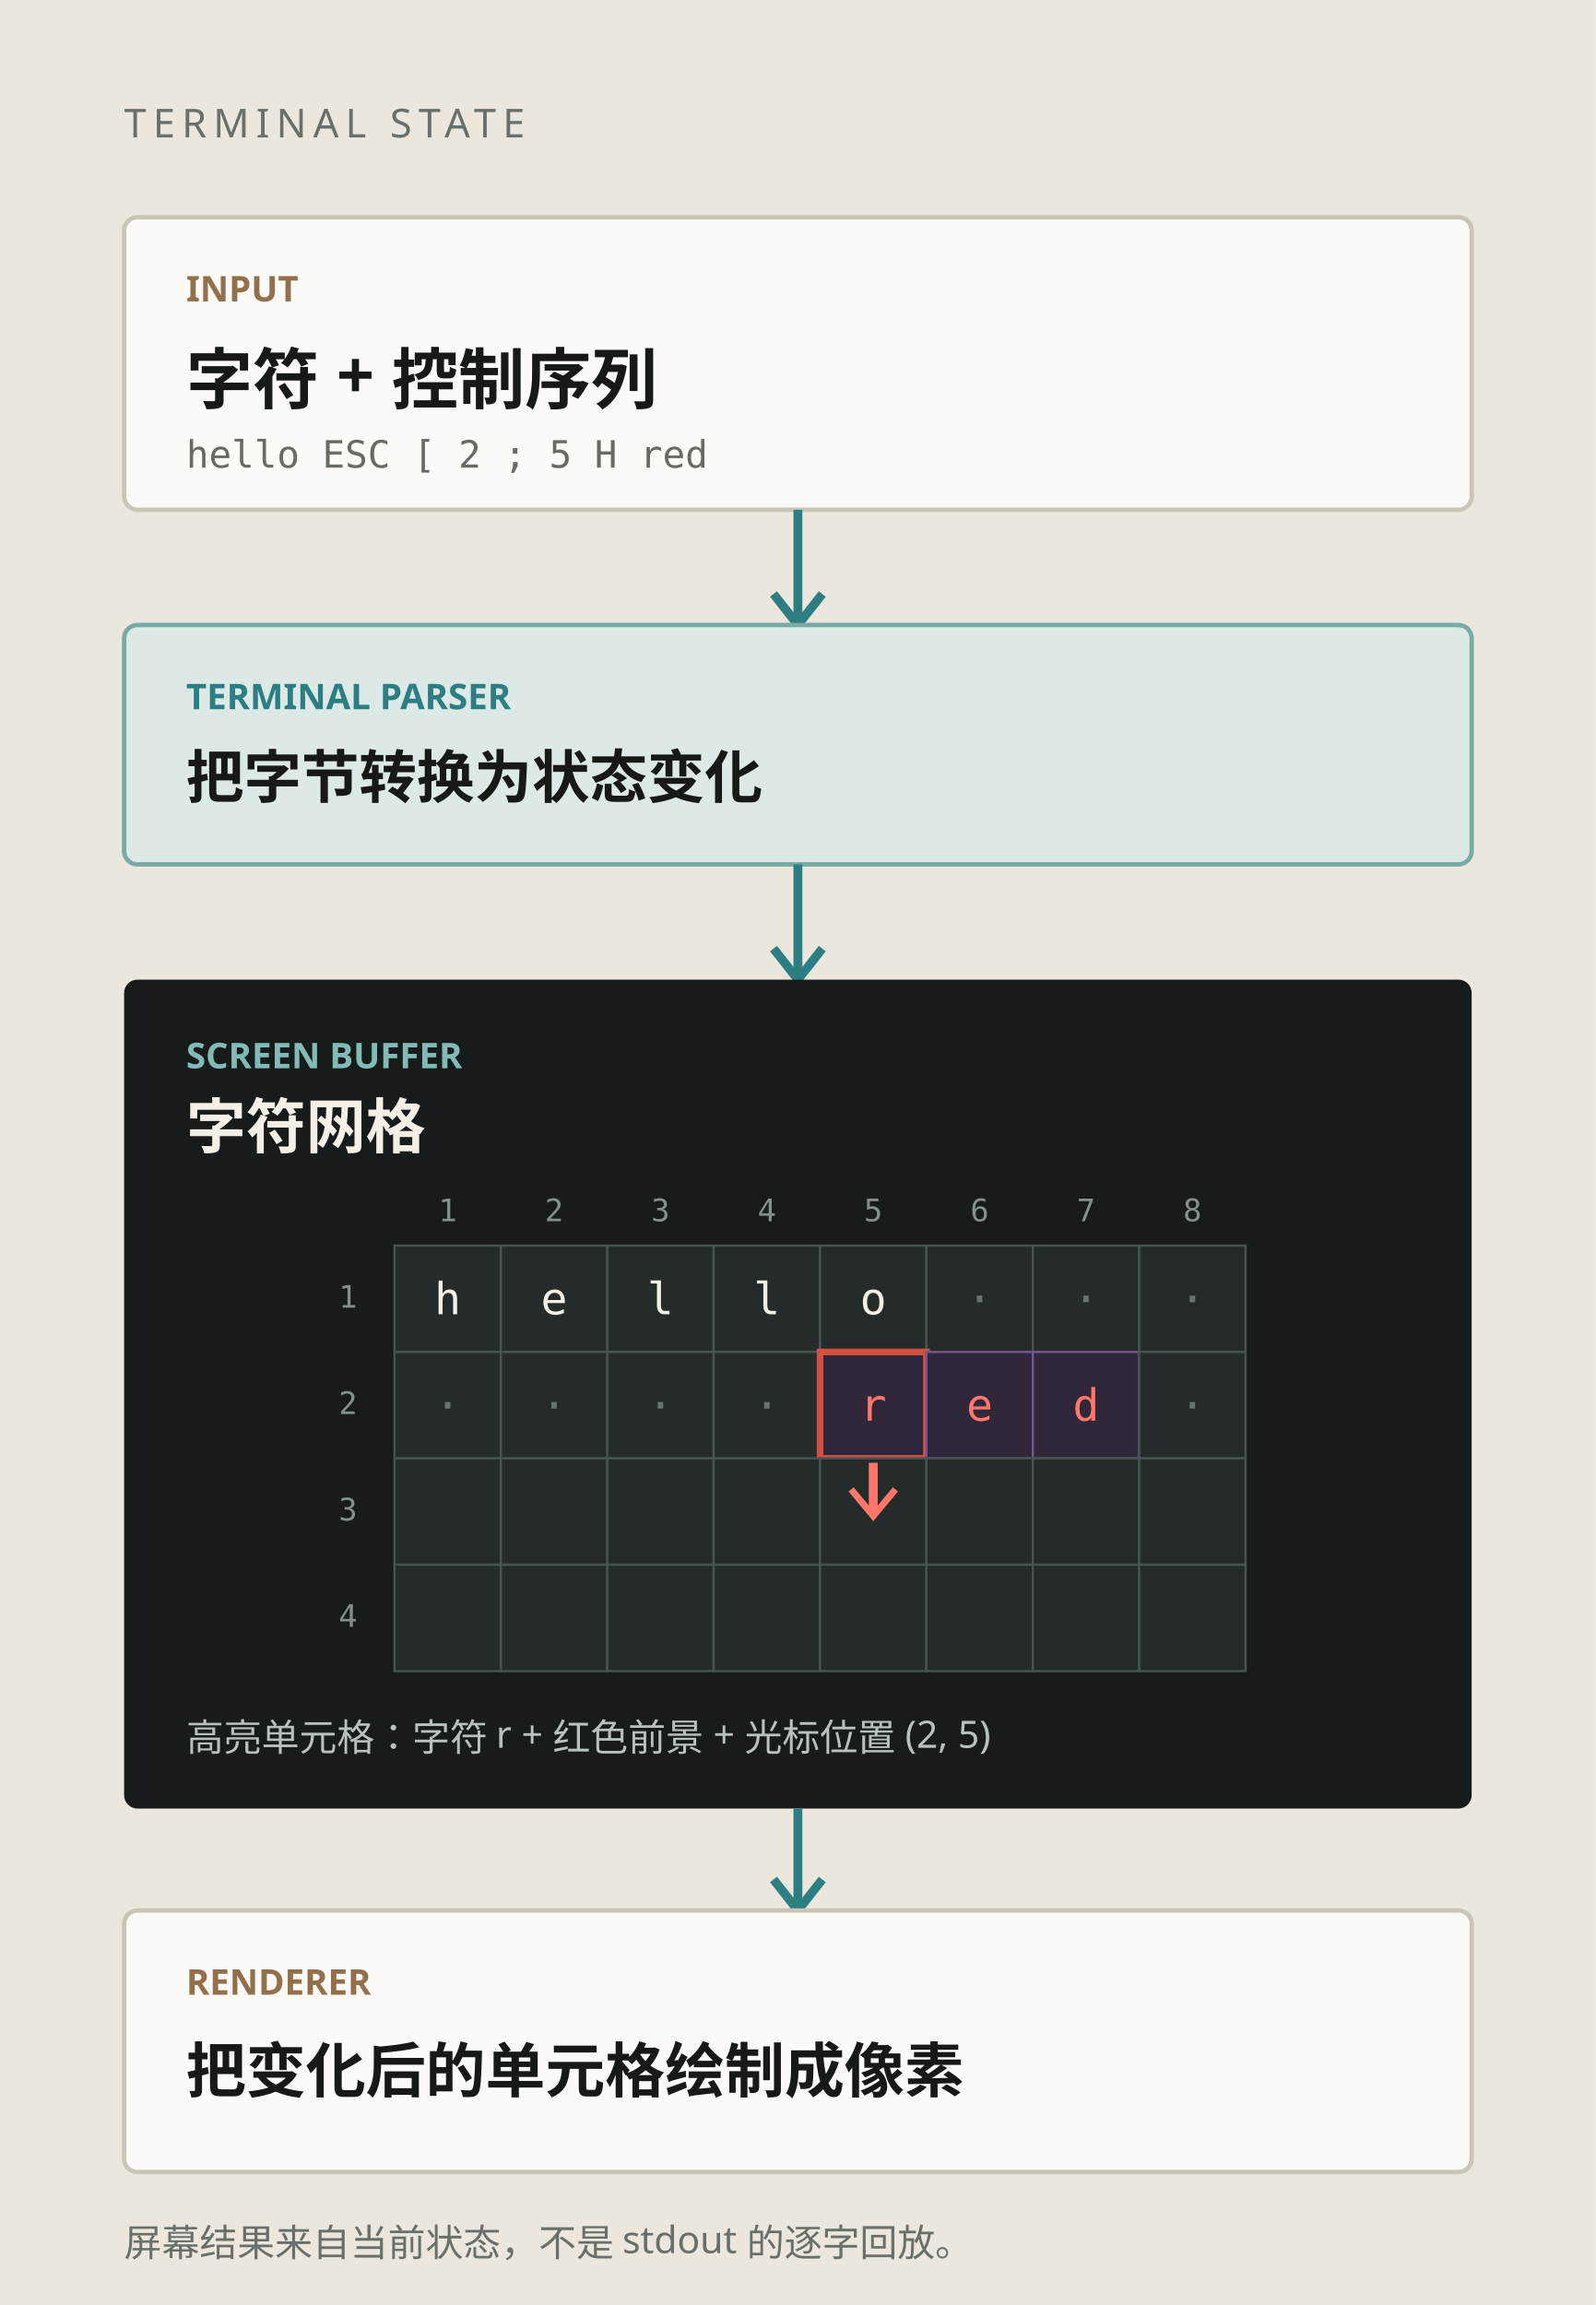
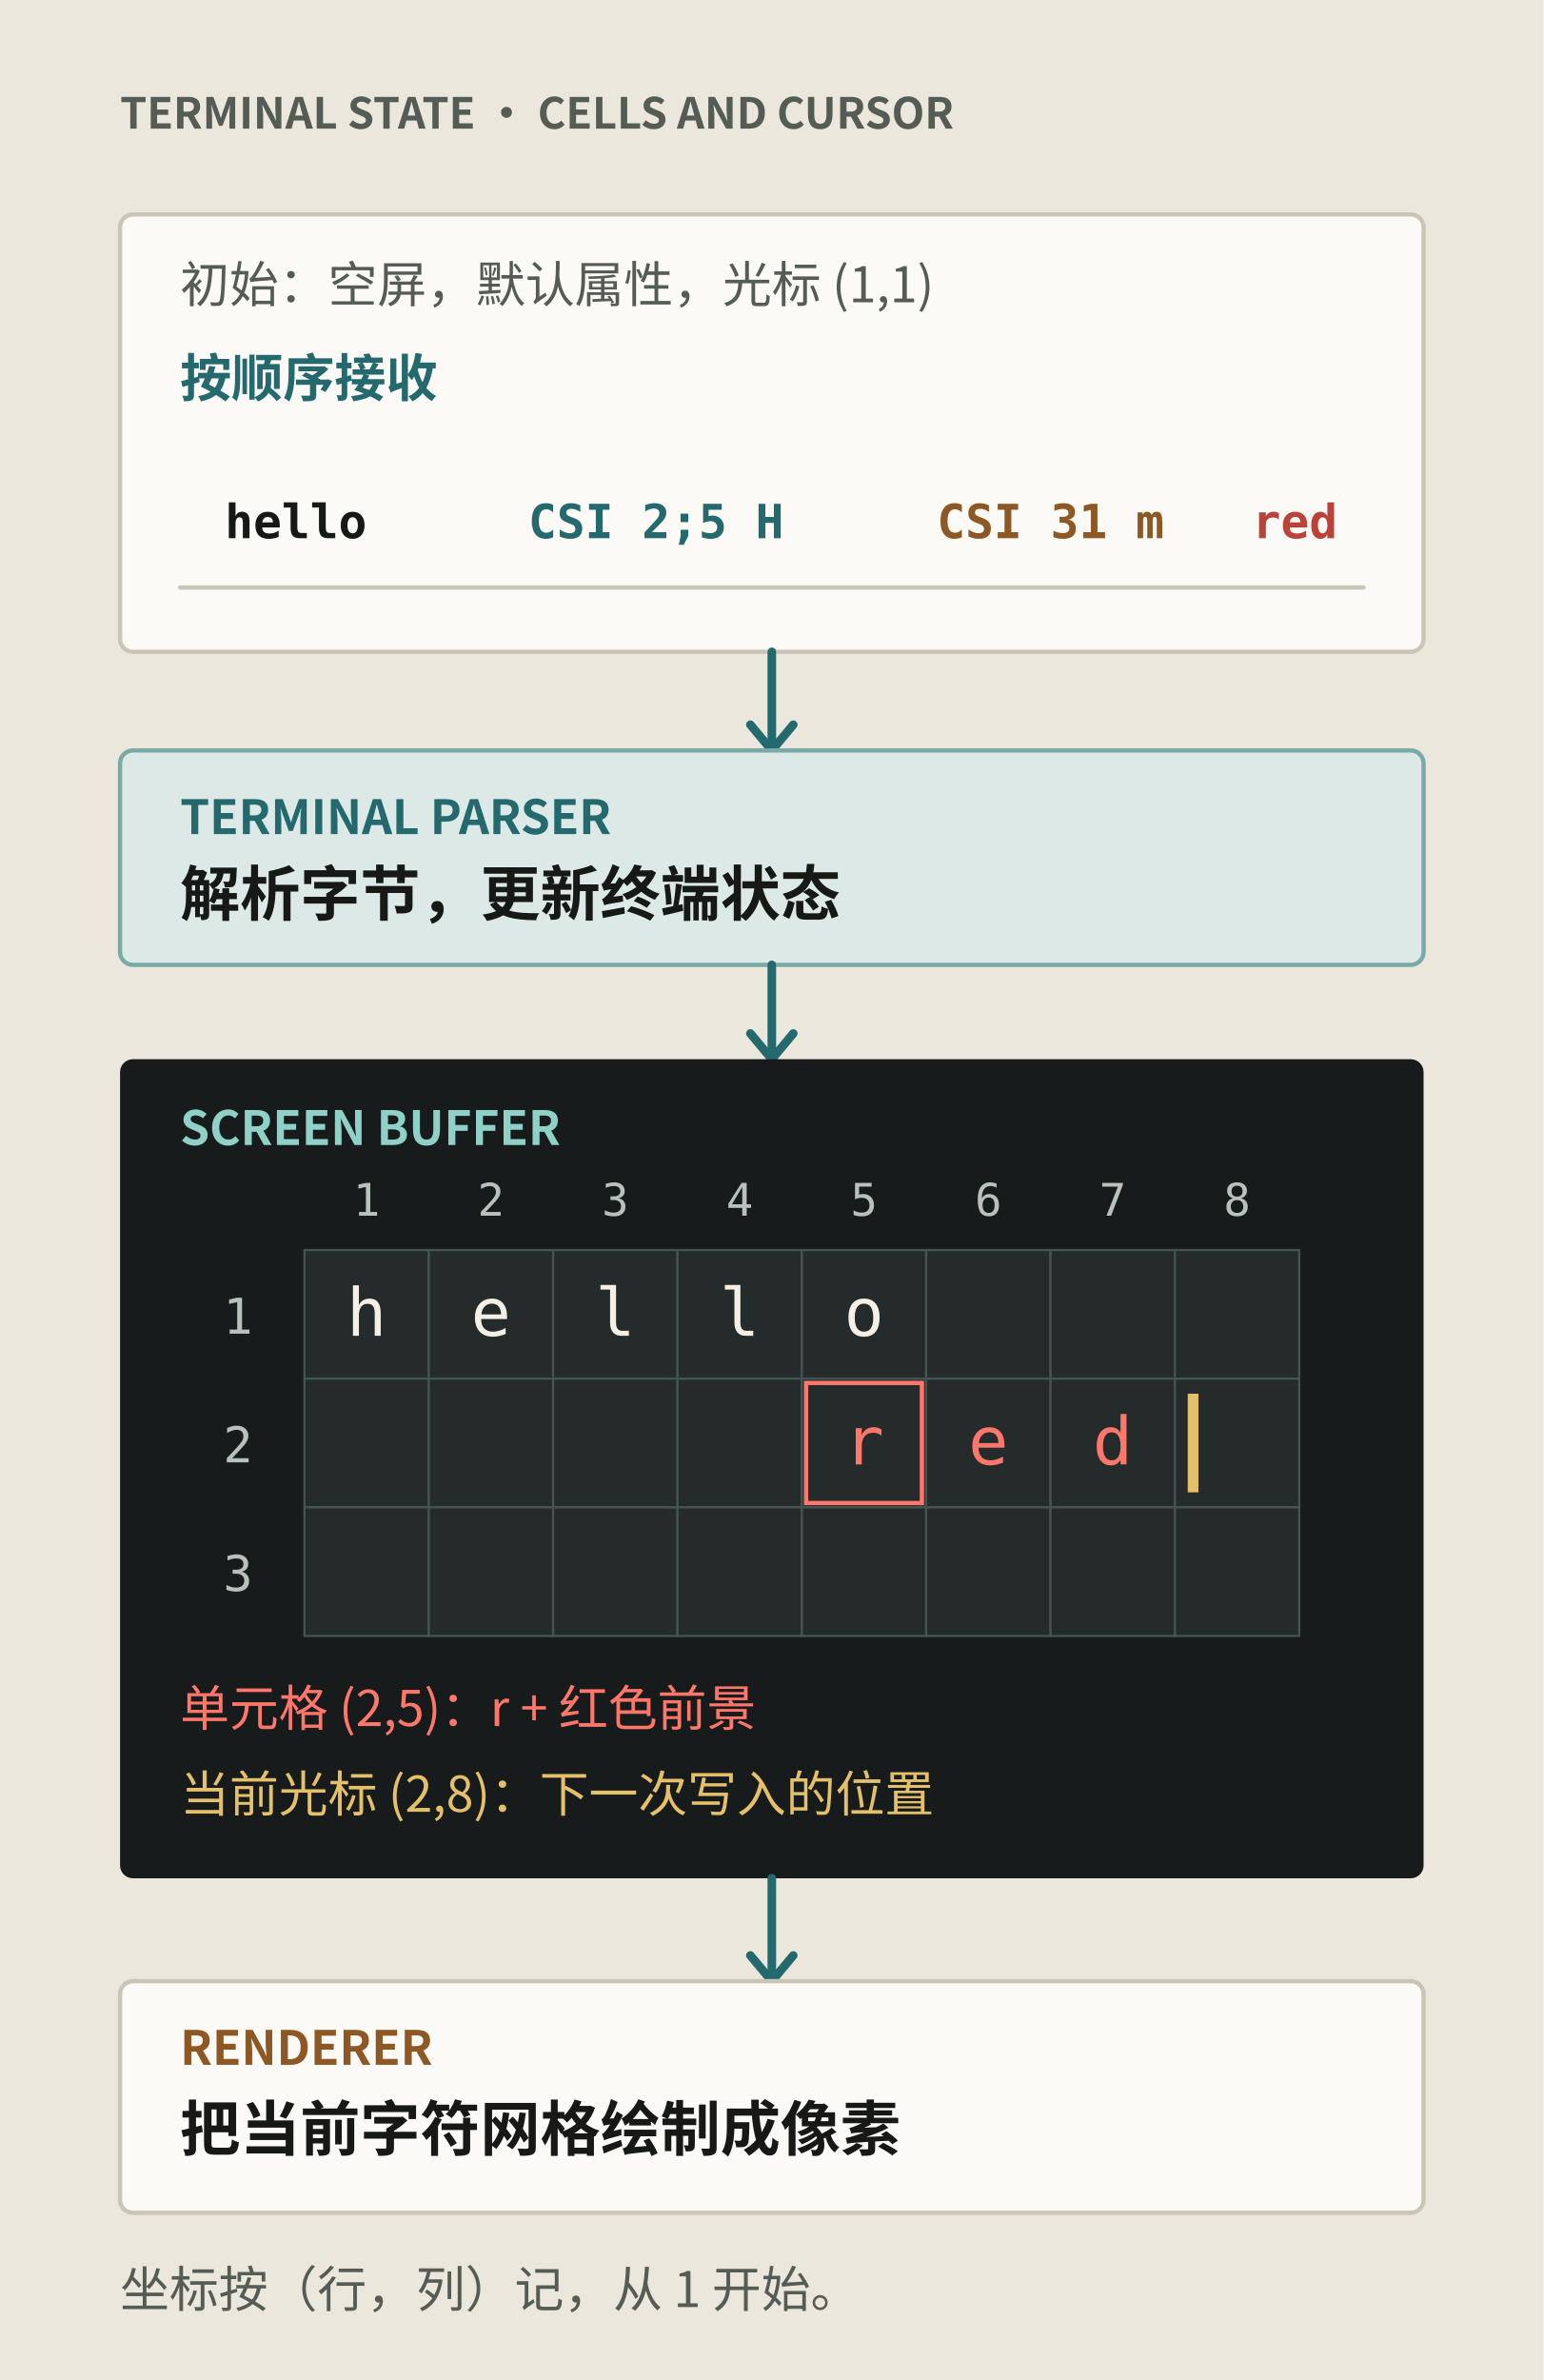
- <svg xmlns="http://www.w3.org/2000/svg" width="720" height="1040" viewBox="0 0 720 1040" role="img" aria-labelledby="title desc">
-   <rect width="720" height="1040" fill="#ebe7dc" />
-   <text x="56" y="62" fill="#69706b" font-family="system-ui,sans-serif" font-size="18" letter-spacing="3">TERMINAL STATE</text>
-   <g font-family="system-ui,sans-serif">
-     <rect x="56" y="98" width="608" height="132" rx="6" fill="#fbfaf6" stroke="#cbc5b8" stroke-width="2" />
-     <text x="84" y="136" fill="#92704c" font-size="16" font-weight="800">INPUT</text>
-     <text x="84" y="182" fill="#171916" font-size="30" font-weight="800">字符 + 控制序列</text>
-     <text x="84" y="211" fill="#686b63" font-family="ui-monospace,monospace" font-size="17">hello  ESC [ 2 ; 5 H  red</text>
-     <path d="M360 230v52" stroke="#2d7e82" stroke-width="4" />
-     <path d="m349 268 11 14 11-14" fill="none" stroke="#2d7e82" stroke-width="4" />
-     <rect x="56" y="282" width="608" height="108" rx="6" fill="#dce9e6" stroke="#79aaa6" stroke-width="2" />
-     <text x="84" y="320" fill="#2d7e82" font-size="16" font-weight="800">TERMINAL PARSER</text>
-     <text x="84" y="360" fill="#171916" font-size="26" font-weight="800">把字节转换为状态变化</text>
-     <path d="M360 390v52" stroke="#2d7e82" stroke-width="4" />
-     <path d="m349 428 11 14 11-14" fill="none" stroke="#2d7e82" stroke-width="4" />
-     <rect x="56" y="442" width="608" height="374" rx="6" fill="#171b1b" />
-     <text x="84" y="482" fill="#82bbb5" font-size="16" font-weight="800">SCREEN BUFFER</text>
-     <text x="84" y="518" fill="#f4f0e7" font-size="27" font-weight="800">字符网格</text>
-     <g font-family="ui-monospace,monospace" font-size="20" text-anchor="middle">
-       <g fill="#83908b" font-size="14">
-         <text x="202" y="551">1</text>
-         <text x="250" y="551">2</text>
-         <text x="298" y="551">3</text>
-         <text x="346" y="551">4</text>
-         <text x="394" y="551">5</text>
-         <text x="442" y="551">6</text>
-         <text x="490" y="551">7</text>
-         <text x="538" y="551">8</text>
-         <text x="157" y="590">1</text>
-         <text x="157" y="638">2</text>
-         <text x="157" y="686">3</text>
-         <text x="157" y="734">4</text>
-       </g>
-       <rect x="178" y="562" width="48" height="48" fill="#242b2a" stroke="#465451" />
-       <text x="202" y="593" fill="#f4f0e7">h</text>
-       <rect x="226" y="562" width="48" height="48" fill="#242b2a" stroke="#465451" />
-       <text x="250" y="593" fill="#f4f0e7">e</text>
-       <rect x="274" y="562" width="48" height="48" fill="#242b2a" stroke="#465451" />
-       <text x="298" y="593" fill="#f4f0e7">l</text>
-       <rect x="322" y="562" width="48" height="48" fill="#242b2a" stroke="#465451" />
-       <text x="346" y="593" fill="#f4f0e7">l</text>
-       <rect x="370" y="562" width="48" height="48" fill="#242b2a" stroke="#465451" />
-       <text x="394" y="593" fill="#f4f0e7">o</text>
-       <rect x="418" y="562" width="48" height="48" fill="#242b2a" stroke="#465451" />
-       <text x="442" y="593" fill="#66736f">·</text>
-       <rect x="466" y="562" width="48" height="48" fill="#242b2a" stroke="#465451" />
-       <text x="490" y="593" fill="#66736f">·</text>
-       <rect x="514" y="562" width="48" height="48" fill="#242b2a" stroke="#465451" />
-       <text x="538" y="593" fill="#66736f">·</text>
-       <rect x="178" y="610" width="48" height="48" fill="#242b2a" stroke="#465451" />
-       <text x="202" y="641" fill="#66736f">·</text>
-       <rect x="226" y="610" width="48" height="48" fill="#242b2a" stroke="#465451" />
-       <text x="250" y="641" fill="#66736f">·</text>
-       <rect x="274" y="610" width="48" height="48" fill="#242b2a" stroke="#465451" />
-       <text x="298" y="641" fill="#66736f">·</text>
-       <rect x="322" y="610" width="48" height="48" fill="#242b2a" stroke="#465451" />
-       <text x="346" y="641" fill="#66736f">·</text>
-       <rect x="370" y="610" width="48" height="48" fill="#30273a" stroke="#d34e43" stroke-width="3" />
-       <text x="394" y="641" fill="#ff766b">r</text>
-       <rect x="418" y="610" width="48" height="48" fill="#30273a" stroke="#74558e" />
-       <text x="442" y="641" fill="#ff766b">e</text>
-       <rect x="466" y="610" width="48" height="48" fill="#30273a" stroke="#74558e" />
-       <text x="490" y="641" fill="#ff766b">d</text>
-       <rect x="514" y="610" width="48" height="48" fill="#242b2a" stroke="#465451" />
-       <text x="538" y="641" fill="#66736f">·</text>
-       <rect x="178" y="658" width="48" height="48" fill="#242b2a" stroke="#465451" />
-       <rect x="226" y="658" width="48" height="48" fill="#242b2a" stroke="#465451" />
-       <rect x="274" y="658" width="48" height="48" fill="#242b2a" stroke="#465451" />
-       <rect x="322" y="658" width="48" height="48" fill="#242b2a" stroke="#465451" />
-       <rect x="370" y="658" width="48" height="48" fill="#242b2a" stroke="#465451" />
-       <rect x="418" y="658" width="48" height="48" fill="#242b2a" stroke="#465451" />
-       <rect x="466" y="658" width="48" height="48" fill="#242b2a" stroke="#465451" />
-       <rect x="514" y="658" width="48" height="48" fill="#242b2a" stroke="#465451" />
-       <rect x="178" y="706" width="48" height="48" fill="#242b2a" stroke="#465451" />
-       <rect x="226" y="706" width="48" height="48" fill="#242b2a" stroke="#465451" />
-       <rect x="274" y="706" width="48" height="48" fill="#242b2a" stroke="#465451" />
-       <rect x="322" y="706" width="48" height="48" fill="#242b2a" stroke="#465451" />
-       <rect x="370" y="706" width="48" height="48" fill="#242b2a" stroke="#465451" />
-       <rect x="418" y="706" width="48" height="48" fill="#242b2a" stroke="#465451" />
-       <rect x="466" y="706" width="48" height="48" fill="#242b2a" stroke="#465451" />
-       <rect x="514" y="706" width="48" height="48" fill="#242b2a" stroke="#465451" />
-     </g>
-     <path d="M394 660v22" stroke="#ff766b" stroke-width="4" />
-     <path d="m384 672 10 12 10-12" fill="none" stroke="#ff766b" stroke-width="3" />
-     <text x="84" y="790" fill="#b8c2bd" font-size="17">高亮单元格：字符 r + 红色前景 + 光标位置 (2, 5)</text>
-     <path d="M360 816v46" stroke="#2d7e82" stroke-width="4" />
-     <path d="m349 848 11 14 11-14" fill="none" stroke="#2d7e82" stroke-width="4" />
-     <rect x="56" y="862" width="608" height="118" rx="6" fill="#fbfaf6" stroke="#cbc5b8" stroke-width="2" />
-     <text x="84" y="900" fill="#92704c" font-size="16" font-weight="800">RENDERER</text>
-     <text x="84" y="944" fill="#171916" font-size="27" font-weight="800">把变化后的单元格绘制成像素</text>
-   </g>
-   <text x="56" y="1018" fill="#69706b" font-family="system-ui,sans-serif" font-size="17">屏幕结果来自当前状态，不是 stdout 的逐字回放。</text>
+ <svg xmlns="http://www.w3.org/2000/svg" width="720" height="1110" viewBox="0 0 720 1110" role="img" aria-labelledby="title desc">
+   <rect width="720" height="1110" fill="#ebe7dc" />
+   <text x="56" y="60" fill="#555c55" font-family="Noto Sans CJK SC,system-ui,sans-serif" font-size="20" font-weight="600" text-anchor="start">TERMINAL STATE · CELLS AND CURSOR</text>
+   <rect x="56" y="100" width="608" height="204" rx="6" fill="#fbfaf6" stroke="#cbc5b8" stroke-width="2" />
+   <text x="84" y="141" fill="#555c55" font-family="Noto Sans CJK SC,system-ui,sans-serif" font-size="23" font-weight="400" text-anchor="start">初始：空屏，默认属性，光标 (1,1)</text>
+   <text x="84" y="185" fill="#24696e" font-family="Noto Sans CJK SC,system-ui,sans-serif" font-size="24" font-weight="700" text-anchor="start">按顺序接收</text>
+   <text x="138.0" y="251" fill="#171916" font-family="DejaVu Sans Mono,ui-monospace,monospace" font-size="22" font-weight="700" text-anchor="middle">hello</text>
+   <text x="306.0" y="251" fill="#24696e" font-family="DejaVu Sans Mono,ui-monospace,monospace" font-size="22" font-weight="700" text-anchor="middle">CSI 2;5 H</text>
+   <text x="490.0" y="251" fill="#8d5824" font-family="DejaVu Sans Mono,ui-monospace,monospace" font-size="22" font-weight="700" text-anchor="middle">CSI 31 m</text>
+   <text x="604.0" y="251" fill="#b94239" font-family="DejaVu Sans Mono,ui-monospace,monospace" font-size="22" font-weight="700" text-anchor="middle">red</text>
+   <path d="M84 274H636" stroke="#cbc5b8" stroke-width="2" fill="none" stroke-linejoin="round" stroke-linecap="round" />
+   <path d="M360 304V350" stroke="#24696e" stroke-width="4" fill="none" stroke-linejoin="round" stroke-linecap="round" />
+   <path d="M350 338L360 350l10 -12" stroke="#24696e" stroke-width="4" fill="none" stroke-linejoin="round" stroke-linecap="round" />
+   <rect x="56" y="350" width="608" height="100" rx="6" fill="#dce9e6" stroke="#79aaa6" stroke-width="2" />
+   <text x="84" y="389" fill="#24696e" font-family="Noto Sans CJK SC,system-ui,sans-serif" font-size="22" font-weight="700" text-anchor="start">TERMINAL PARSER</text>
+   <text x="84" y="427" fill="#171916" font-family="Noto Sans CJK SC,system-ui,sans-serif" font-size="28" font-weight="800" text-anchor="start">解析字节，更新终端状态</text>
+   <path d="M360 450V494" stroke="#24696e" stroke-width="4" fill="none" stroke-linejoin="round" stroke-linecap="round" />
+   <path d="M350 482L360 494l10 -12" stroke="#24696e" stroke-width="4" fill="none" stroke-linejoin="round" stroke-linecap="round" />
+   <rect x="56" y="494" width="608" height="382" rx="6" fill="#171b1b" />
+   <text x="84" y="534" fill="#8fd0c7" font-family="Noto Sans CJK SC,system-ui,sans-serif" font-size="22" font-weight="700" text-anchor="start">SCREEN BUFFER</text>
+   <text x="171.0" y="567" fill="#b8c2bd" font-family="DejaVu Sans Mono,ui-monospace,monospace" font-size="21" font-weight="400" text-anchor="middle">1</text>
+   <text x="229.0" y="567" fill="#b8c2bd" font-family="DejaVu Sans Mono,ui-monospace,monospace" font-size="21" font-weight="400" text-anchor="middle">2</text>
+   <text x="287.0" y="567" fill="#b8c2bd" font-family="DejaVu Sans Mono,ui-monospace,monospace" font-size="21" font-weight="400" text-anchor="middle">3</text>
+   <text x="345.0" y="567" fill="#b8c2bd" font-family="DejaVu Sans Mono,ui-monospace,monospace" font-size="21" font-weight="400" text-anchor="middle">4</text>
+   <text x="403.0" y="567" fill="#b8c2bd" font-family="DejaVu Sans Mono,ui-monospace,monospace" font-size="21" font-weight="400" text-anchor="middle">5</text>
+   <text x="461.0" y="567" fill="#b8c2bd" font-family="DejaVu Sans Mono,ui-monospace,monospace" font-size="21" font-weight="400" text-anchor="middle">6</text>
+   <text x="519.0" y="567" fill="#b8c2bd" font-family="DejaVu Sans Mono,ui-monospace,monospace" font-size="21" font-weight="400" text-anchor="middle">7</text>
+   <text x="577.0" y="567" fill="#b8c2bd" font-family="DejaVu Sans Mono,ui-monospace,monospace" font-size="21" font-weight="400" text-anchor="middle">8</text>
+   <text x="111" y="622" fill="#b8c2bd" font-family="DejaVu Sans Mono,ui-monospace,monospace" font-size="23" font-weight="400" text-anchor="middle">1</text>
+   <rect x="142" y="583" width="58" height="60" rx="0" fill="#242b2a" stroke="#465451" stroke-width="1" />
+   <text x="171.0" y="623" fill="#f4f0e7" font-family="DejaVu Sans Mono,ui-monospace,monospace" font-size="31" font-weight="500" text-anchor="middle">h</text>
+   <rect x="200" y="583" width="58" height="60" rx="0" fill="#242b2a" stroke="#465451" stroke-width="1" />
+   <text x="229.0" y="623" fill="#f4f0e7" font-family="DejaVu Sans Mono,ui-monospace,monospace" font-size="31" font-weight="500" text-anchor="middle">e</text>
+   <rect x="258" y="583" width="58" height="60" rx="0" fill="#242b2a" stroke="#465451" stroke-width="1" />
+   <text x="287.0" y="623" fill="#f4f0e7" font-family="DejaVu Sans Mono,ui-monospace,monospace" font-size="31" font-weight="500" text-anchor="middle">l</text>
+   <rect x="316" y="583" width="58" height="60" rx="0" fill="#242b2a" stroke="#465451" stroke-width="1" />
+   <text x="345.0" y="623" fill="#f4f0e7" font-family="DejaVu Sans Mono,ui-monospace,monospace" font-size="31" font-weight="500" text-anchor="middle">l</text>
+   <rect x="374" y="583" width="58" height="60" rx="0" fill="#242b2a" stroke="#465451" stroke-width="1" />
+   <text x="403.0" y="623" fill="#f4f0e7" font-family="DejaVu Sans Mono,ui-monospace,monospace" font-size="31" font-weight="500" text-anchor="middle">o</text>
+   <rect x="432" y="583" width="58" height="60" rx="0" fill="#242b2a" stroke="#465451" stroke-width="1" />
+   <rect x="490" y="583" width="58" height="60" rx="0" fill="#242b2a" stroke="#465451" stroke-width="1" />
+   <rect x="548" y="583" width="58" height="60" rx="0" fill="#242b2a" stroke="#465451" stroke-width="1" />
+   <text x="111" y="682" fill="#b8c2bd" font-family="DejaVu Sans Mono,ui-monospace,monospace" font-size="23" font-weight="400" text-anchor="middle">2</text>
+   <rect x="142" y="643" width="58" height="60" rx="0" fill="#242b2a" stroke="#465451" stroke-width="1" />
+   <rect x="200" y="643" width="58" height="60" rx="0" fill="#242b2a" stroke="#465451" stroke-width="1" />
+   <rect x="258" y="643" width="58" height="60" rx="0" fill="#242b2a" stroke="#465451" stroke-width="1" />
+   <rect x="316" y="643" width="58" height="60" rx="0" fill="#242b2a" stroke="#465451" stroke-width="1" />
+   <rect x="374" y="643" width="58" height="60" rx="0" fill="#242b2a" stroke="#465451" stroke-width="1" />
+   <text x="403.0" y="683" fill="#ff766b" font-family="DejaVu Sans Mono,ui-monospace,monospace" font-size="31" font-weight="500" text-anchor="middle">r</text>
+   <rect x="432" y="643" width="58" height="60" rx="0" fill="#242b2a" stroke="#465451" stroke-width="1" />
+   <text x="461.0" y="683" fill="#ff766b" font-family="DejaVu Sans Mono,ui-monospace,monospace" font-size="31" font-weight="500" text-anchor="middle">e</text>
+   <rect x="490" y="643" width="58" height="60" rx="0" fill="#242b2a" stroke="#465451" stroke-width="1" />
+   <text x="519.0" y="683" fill="#ff766b" font-family="DejaVu Sans Mono,ui-monospace,monospace" font-size="31" font-weight="500" text-anchor="middle">d</text>
+   <rect x="548" y="643" width="58" height="60" rx="0" fill="#242b2a" stroke="#465451" stroke-width="1" />
+   <text x="111" y="742" fill="#b8c2bd" font-family="DejaVu Sans Mono,ui-monospace,monospace" font-size="23" font-weight="400" text-anchor="middle">3</text>
+   <rect x="142" y="703" width="58" height="60" rx="0" fill="#242b2a" stroke="#465451" stroke-width="1" />
+   <rect x="200" y="703" width="58" height="60" rx="0" fill="#242b2a" stroke="#465451" stroke-width="1" />
+   <rect x="258" y="703" width="58" height="60" rx="0" fill="#242b2a" stroke="#465451" stroke-width="1" />
+   <rect x="316" y="703" width="58" height="60" rx="0" fill="#242b2a" stroke="#465451" stroke-width="1" />
+   <rect x="374" y="703" width="58" height="60" rx="0" fill="#242b2a" stroke="#465451" stroke-width="1" />
+   <rect x="432" y="703" width="58" height="60" rx="0" fill="#242b2a" stroke="#465451" stroke-width="1" />
+   <rect x="490" y="703" width="58" height="60" rx="0" fill="#242b2a" stroke="#465451" stroke-width="1" />
+   <rect x="548" y="703" width="58" height="60" rx="0" fill="#242b2a" stroke="#465451" stroke-width="1" />
+   <rect x="376" y="645" width="54" height="56" rx="0" fill="none" stroke="#ff766b" stroke-width="2" />
+   <rect x="554" y="650" width="5" height="46" rx="0" fill="#e4c06b" />
+   <text x="84" y="805" fill="#ff766b" font-family="Noto Sans CJK SC,system-ui,sans-serif" font-size="23" font-weight="400" text-anchor="start">单元格 (2,5)：r + 红色前景</text>
+   <text x="84" y="845" fill="#e4c06b" font-family="Noto Sans CJK SC,system-ui,sans-serif" font-size="23" font-weight="400" text-anchor="start">当前光标 (2,8)：下一次写入的位置</text>
+   <path d="M360 876V924" stroke="#24696e" stroke-width="4" fill="none" stroke-linejoin="round" stroke-linecap="round" />
+   <path d="M350 912L360 924l10 -12" stroke="#24696e" stroke-width="4" fill="none" stroke-linejoin="round" stroke-linecap="round" />
+   <rect x="56" y="924" width="608" height="108" rx="6" fill="#fbfaf6" stroke="#cbc5b8" stroke-width="2" />
+   <text x="84" y="963" fill="#8d5824" font-family="Noto Sans CJK SC,system-ui,sans-serif" font-size="22" font-weight="700" text-anchor="start">RENDERER</text>
+   <text x="84" y="1003" fill="#171916" font-family="Noto Sans CJK SC,system-ui,sans-serif" font-size="28" font-weight="800" text-anchor="start">把当前字符网格绘制成像素</text>
+   <text x="56" y="1076" fill="#555c55" font-family="Noto Sans CJK SC,system-ui,sans-serif" font-size="23" font-weight="400" text-anchor="start">坐标按（行，列）记，从 1 开始。</text>
</svg>
